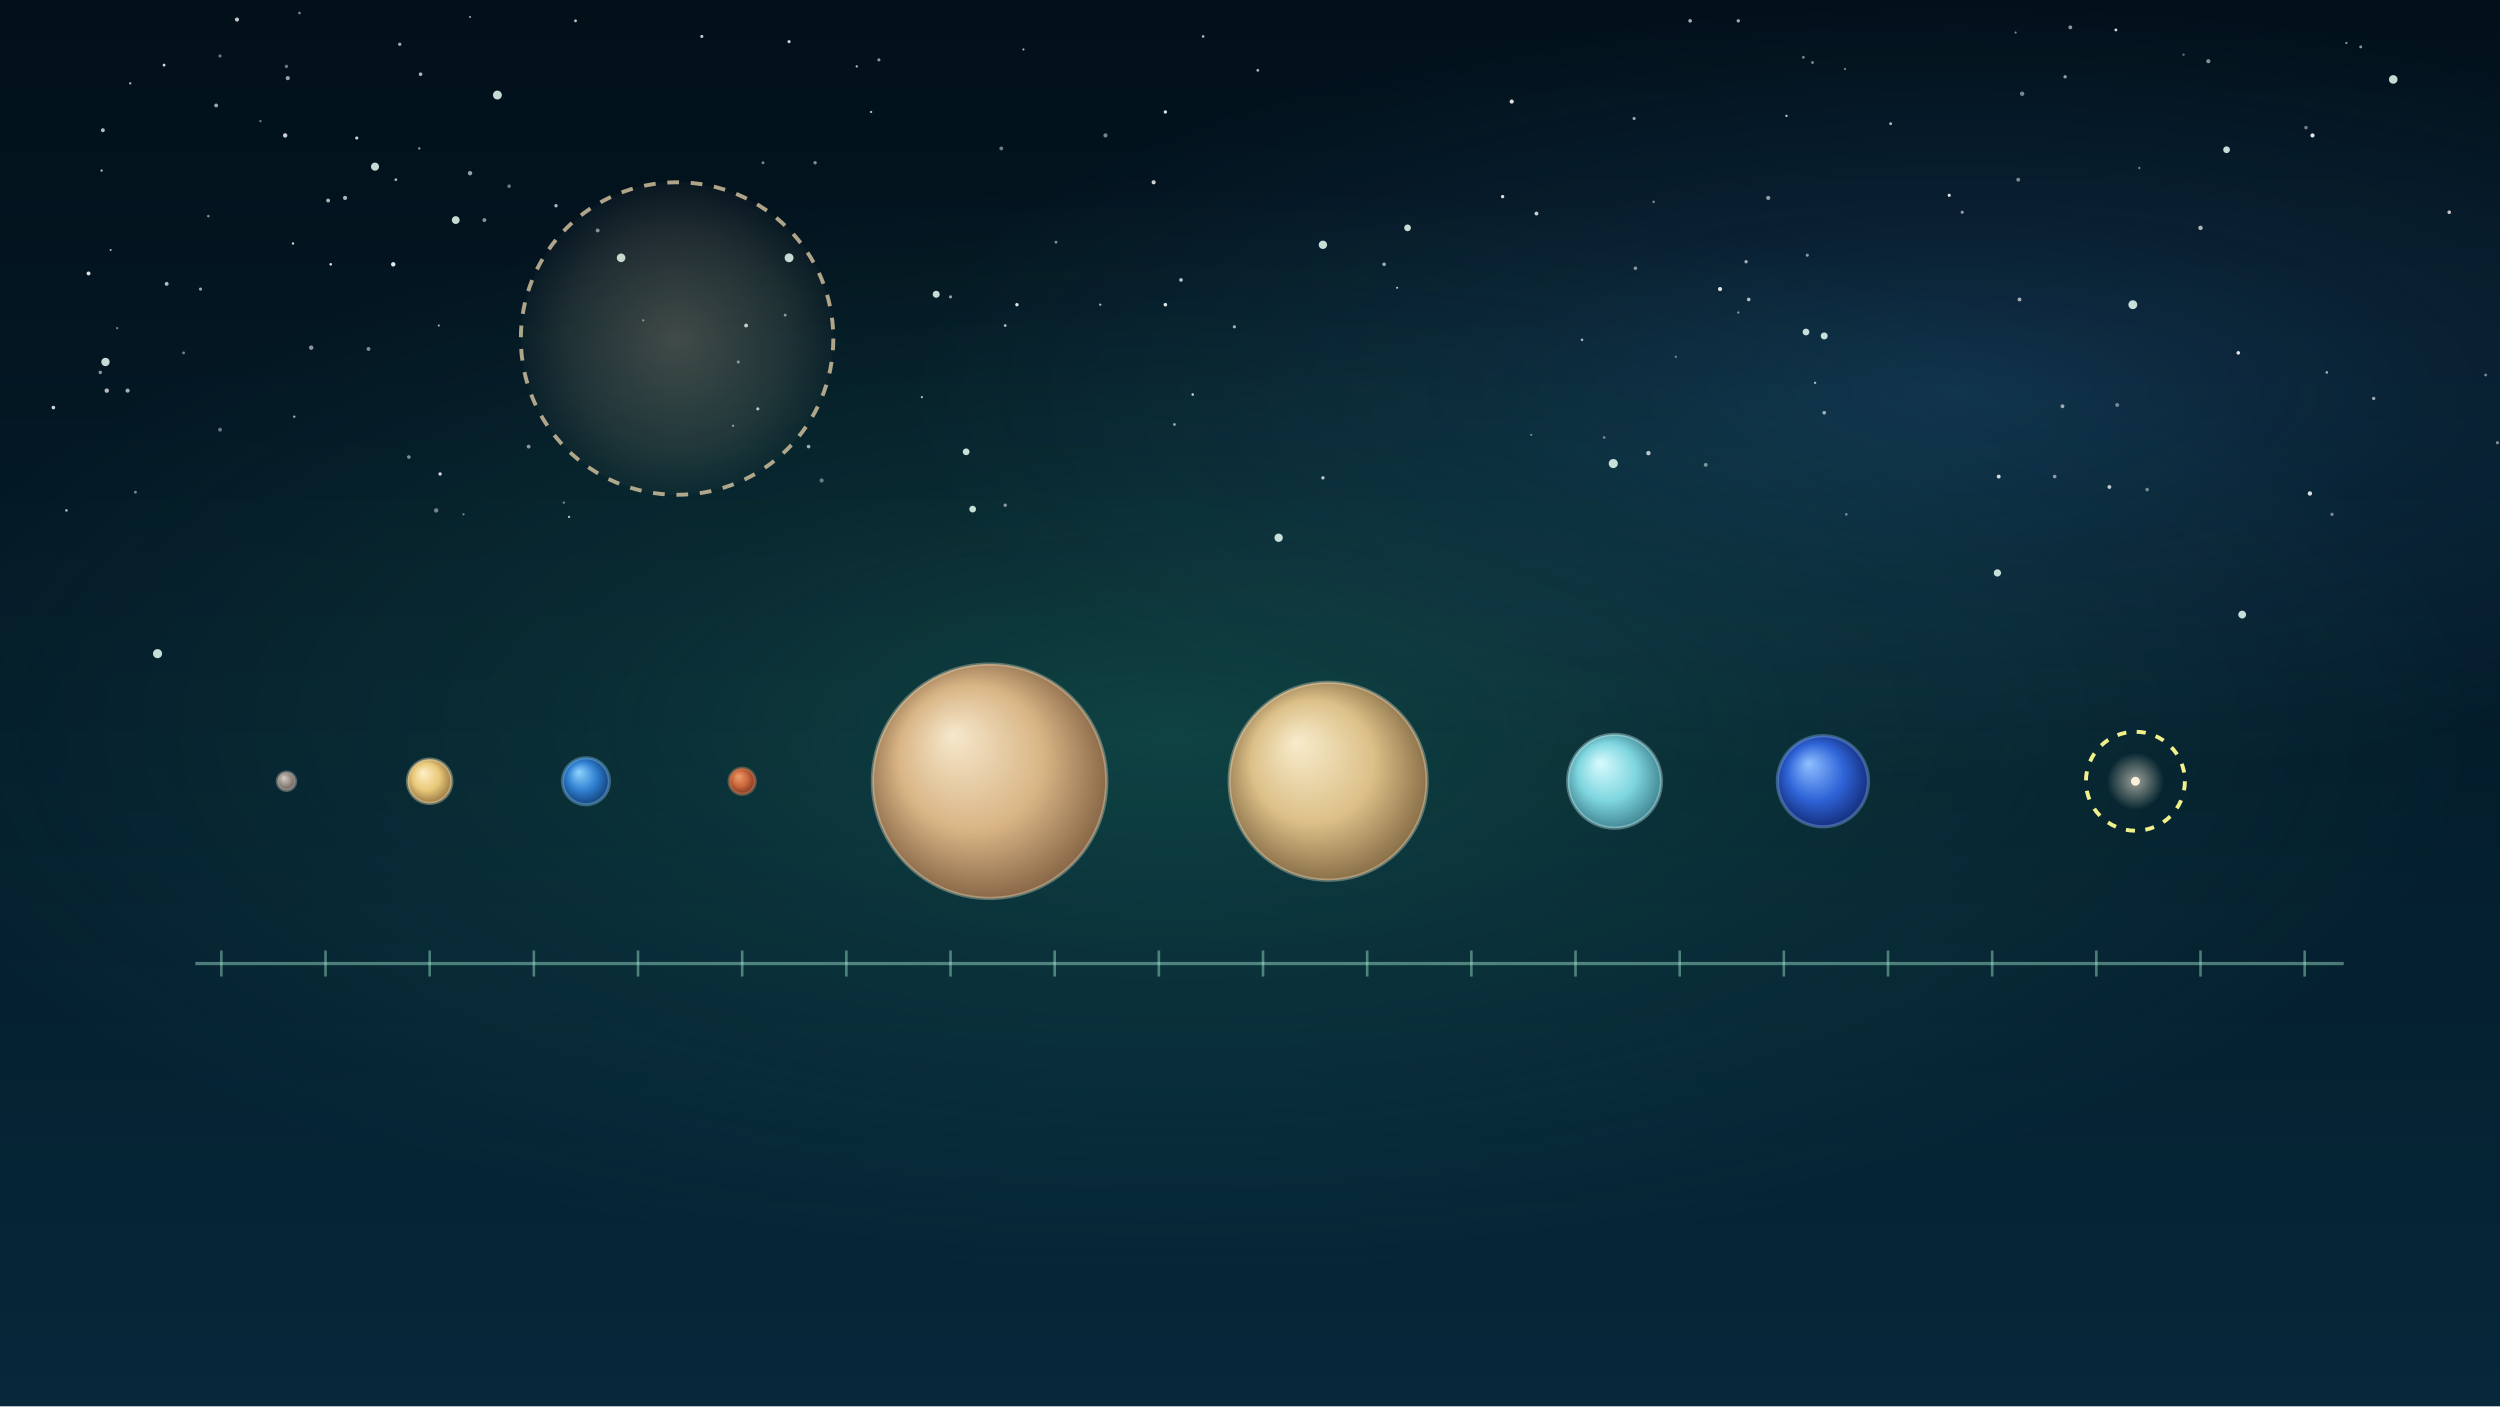
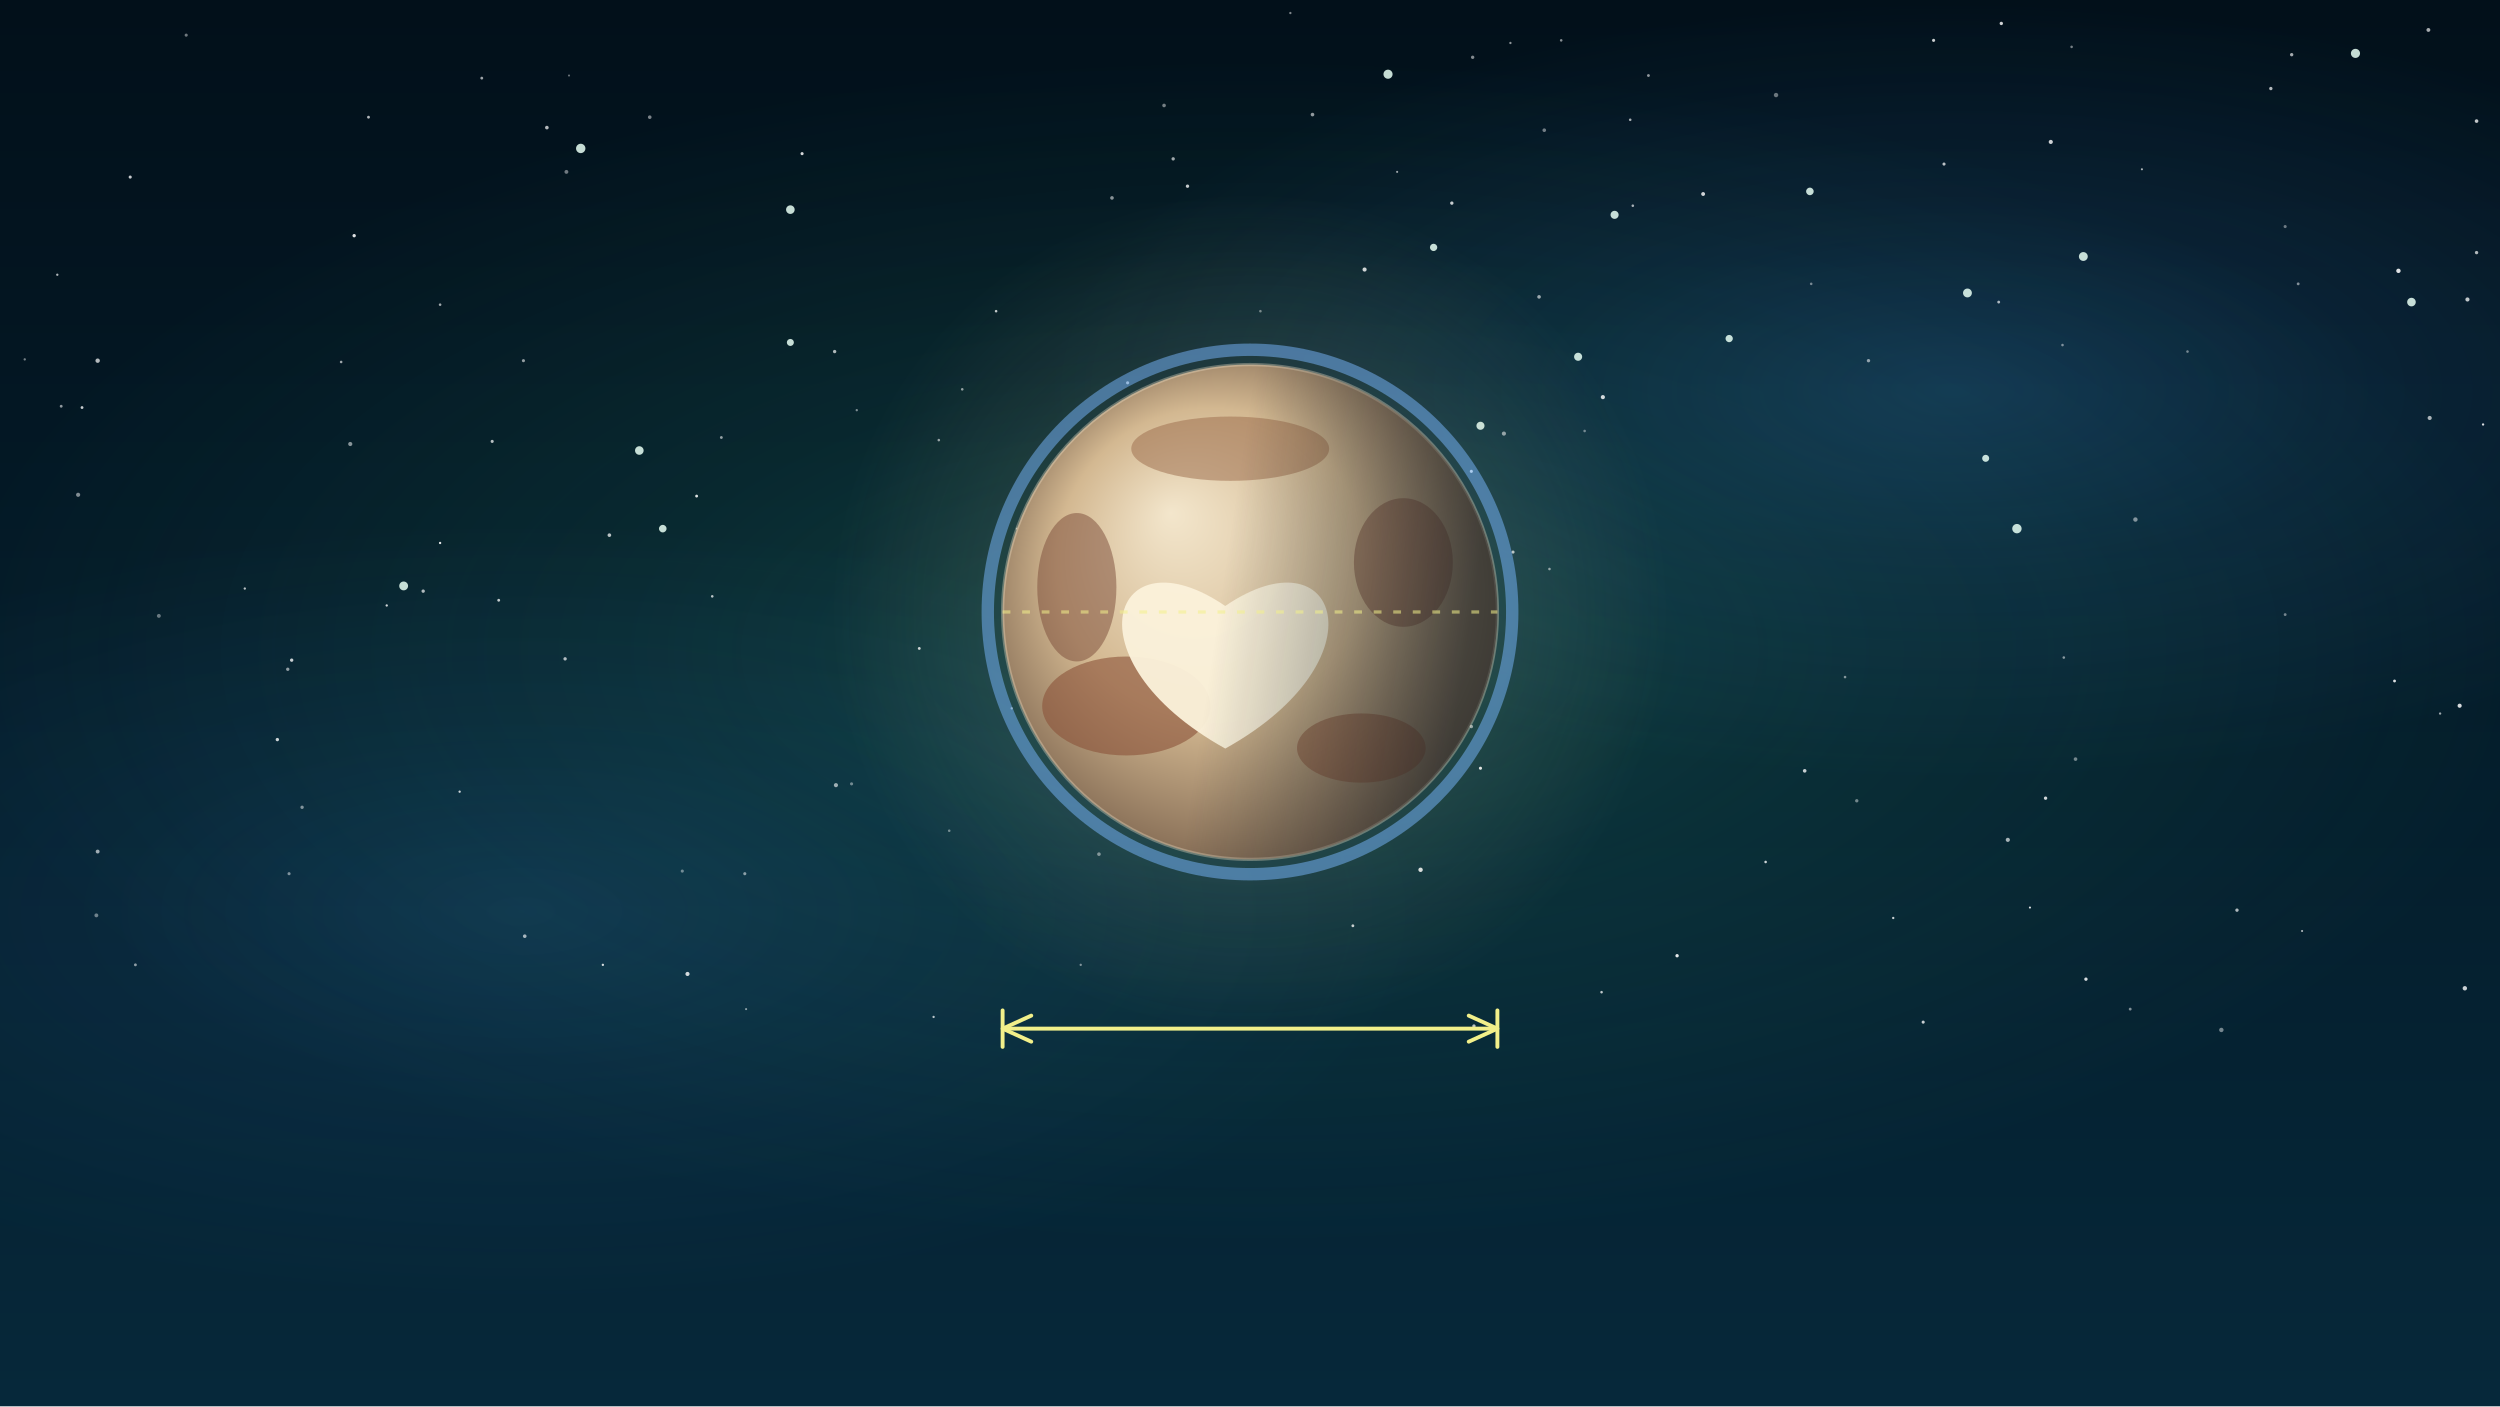
<svg xmlns="http://www.w3.org/2000/svg" viewBox="0 0 1920 1080" width="1920" height="1080">
  <defs>
-     <linearGradient id="U043l1" x1="0" y1="0" x2="0" y2="1">
+     <linearGradient id="U044l1" x1="0" y1="0" x2="0" y2="1">
      <stop offset="0" stop-color="#02101a" stop-opacity="1" />
      <stop offset="1" stop-color="#06283a" stop-opacity="1" />
    </linearGradient>
-     <radialGradient id="U043r2" cx="0.5" cy="0.5" r="0.5">
+     <radialGradient id="U044r2" cx="0.5" cy="0.5" r="0.5">
      <stop offset="0" stop-color="#46f0b0" stop-opacity="0.9" />
      <stop offset="0.45" stop-color="#46f0b0" stop-opacity="0.4" />
      <stop offset="1" stop-color="#46f0b0" stop-opacity="0" />
    </radialGradient>
-     <radialGradient id="U043r3" cx="0.5" cy="0.5" r="0.5">
+     <radialGradient id="U044r3" cx="0.5" cy="0.5" r="0.5">
      <stop offset="0" stop-color="#4aa8ff" stop-opacity="0.9" />
      <stop offset="0.45" stop-color="#4aa8ff" stop-opacity="0.4" />
      <stop offset="1" stop-color="#4aa8ff" stop-opacity="0" />
    </radialGradient>
-     <radialGradient id="U043r4" cx="0.5" cy="0.5" r="0.5">
-       <stop offset="0" stop-color="#d9c7a2" stop-opacity="0.55" />
-       <stop offset="0.7" stop-color="#d9c7a2" stop-opacity="0.25" />
-       <stop offset="1" stop-color="#d9c7a2" stop-opacity="0.05" />
-     </radialGradient>
-     <radialGradient id="U043s5" cx="0.5" cy="0.5" r="0.62" fx="0.34" fy="0.3">
-       <stop offset="0" stop-color="#d8d0c8" />
-       <stop offset="0.5" stop-color="#9a9088" />
-       <stop offset="1" stop-color="#4a4540" />
-     </radialGradient>
-     <radialGradient id="U043s6" cx="0.5" cy="0.5" r="0.62" fx="0.34" fy="0.3">
-       <stop offset="0" stop-color="#fff0c8" />
-       <stop offset="0.5" stop-color="#e8c878" />
-       <stop offset="1" stop-color="#7a5a30" />
-     </radialGradient>
-     <radialGradient id="U043s7" cx="0.5" cy="0.5" r="0.62" fx="0.34" fy="0.3">
-       <stop offset="0" stop-color="#8fd4ff" />
-       <stop offset="0.5" stop-color="#2f7fd0" />
-       <stop offset="1" stop-color="#0a2a5a" />
-     </radialGradient>
-     <radialGradient id="U043s8" cx="0.5" cy="0.5" r="0.62" fx="0.34" fy="0.3">
-       <stop offset="0" stop-color="#f0a070" />
-       <stop offset="0.5" stop-color="#c9663a" />
-       <stop offset="1" stop-color="#5a2414" />
-     </radialGradient>
-     <radialGradient id="U043s9" cx="0.5" cy="0.5" r="0.62" fx="0.34" fy="0.3">
-       <stop offset="0" stop-color="#f6e8cc" />
-       <stop offset="0.5" stop-color="#d9b585" />
-       <stop offset="1" stop-color="#6a4a30" />
-     </radialGradient>
-     <radialGradient id="U043s10" cx="0.5" cy="0.5" r="0.62" fx="0.34" fy="0.3">
-       <stop offset="0" stop-color="#f8eccc" />
-       <stop offset="0.5" stop-color="#dcc088" />
-       <stop offset="1" stop-color="#6a5030" />
-     </radialGradient>
-     <radialGradient id="U043s11" cx="0.5" cy="0.5" r="0.62" fx="0.34" fy="0.3">
-       <stop offset="0" stop-color="#d8fbff" />
-       <stop offset="0.5" stop-color="#7fd6df" />
-       <stop offset="1" stop-color="#2a6a78" />
-     </radialGradient>
-     <radialGradient id="U043s12" cx="0.5" cy="0.5" r="0.62" fx="0.34" fy="0.3">
-       <stop offset="0" stop-color="#8fc0ff" />
-       <stop offset="0.5" stop-color="#2f64d8" />
-       <stop offset="1" stop-color="#0a1a5a" />
-     </radialGradient>
-     <radialGradient id="U043r13" cx="0.5" cy="0.5" r="0.5">
-       <stop offset="0" stop-color="#fbf1da" stop-opacity="0.6" />
-       <stop offset="1" stop-color="#fbf1da" stop-opacity="0" />
-     </radialGradient>
+     <radialGradient id="U044r4" cx="0.5" cy="0.5" r="0.5">
+       <stop offset="0" stop-color="#4aa8ff" stop-opacity="0.9" />
+       <stop offset="0.45" stop-color="#4aa8ff" stop-opacity="0.4" />
+       <stop offset="1" stop-color="#4aa8ff" stop-opacity="0" />
+     </radialGradient>
+     <radialGradient id="U044r5" cx="0.5" cy="0.5" r="0.5">
+       <stop offset="0" stop-color="#f0d9b0" stop-opacity="0.22" />
+       <stop offset="1" stop-color="#f0d9b0" stop-opacity="0" />
+     </radialGradient>
+     <radialGradient id="U044s6" cx="0.5" cy="0.5" r="0.62" fx="0.34" fy="0.3">
+       <stop offset="0" stop-color="#f3e6cc" />
+       <stop offset="0.5" stop-color="#d3b891" />
+       <stop offset="1" stop-color="#6a5240" />
+     </radialGradient>
+     <linearGradient id="U044l7" x1="0" y1="0" x2="1" y2="0.15">
+       <stop offset="0" stop-color="#02101a" stop-opacity="0" />
+       <stop offset="0.5" stop-color="#02101a" stop-opacity="0" />
+       <stop offset="1" stop-color="#02101a" stop-opacity="0.55" />
+     </linearGradient>
+     <clipPath id="U044c8">
+       <circle cx="960" cy="470" r="190" />
+     </clipPath>
  </defs>
-   <rect width="1920" height="1080" fill="url(#U043l1)" />
-   <g id="mv-drift-nebula-u043">
-     <ellipse cx="900" cy="560" rx="1000" ry="420" fill="url(#U043r2)" opacity="0.2" />
-   </g>
-   <ellipse cx="1500" cy="300" rx="800" ry="300" fill="url(#U043r3)" opacity="0.2" />
+   <rect width="1920" height="1080" fill="url(#U044l1)" />
+   <g id="mv-drift-nebula-u044">
+     <ellipse cx="960" cy="500" rx="1000" ry="460" fill="url(#U044r2)" opacity="0.2" />
+   </g>
+   <ellipse cx="1500" cy="300" rx="700" ry="300" fill="url(#U044r3)" opacity="0.22" />
+   <ellipse cx="400" cy="700" rx="700" ry="300" fill="url(#U044r4)" opacity="0.15" />
  <g>
-     <circle cx="274" cy="106" r="1.2" fill="#fff" opacity="0.83" />
-     <circle cx="924" cy="28" r="1.0" fill="#fff" opacity="0.73" />
-     <circle cx="626" cy="125" r="1.3" fill="#fff" opacity="0.52" />
-     <circle cx="1548" cy="25" r="0.8" fill="#fff" opacity="0.53" />
-     <circle cx="1385" cy="44" r="1.1" fill="#fff" opacity="0.47" />
-     <circle cx="781" cy="234" r="1.3" fill="#fff" opacity="0.88" />
-     <circle cx="427" cy="158" r="1.3" fill="#fff" opacity="0.70" />
-     <circle cx="658" cy="51" r="0.9" fill="#fff" opacity="0.70" />
-     <circle cx="1063" cy="203" r="1.4" fill="#fff" opacity="0.62" />
-     <circle cx="1392" cy="48" r="1.1" fill="#fff" opacity="0.50" />
-     <circle cx="361" cy="133" r="1.7" fill="#fff" opacity="0.59" />
-     <circle cx="1649" cy="376" r="1.4" fill="#fff" opacity="0.44" />
-     <circle cx="1497" cy="150" r="1.2" fill="#fff" opacity="0.89" />
-     <circle cx="811" cy="186" r="1.1" fill="#fff" opacity="0.50" />
-     <circle cx="372" cy="169" r="1.5" fill="#fff" opacity="0.54" />
-     <circle cx="230" cy="10" r="1.0" fill="#fff" opacity="0.51" />
-     <circle cx="166" cy="81" r="1.5" fill="#fff" opacity="0.62" />
-     <circle cx="361" cy="13" r="0.8" fill="#fff" opacity="0.63" />
-     <circle cx="85" cy="192" r="0.8" fill="#fff" opacity="0.64" />
-     <circle cx="1154" cy="151" r="1.3" fill="#fff" opacity="0.86" />
-     <circle cx="90" cy="252" r="0.9" fill="#fff" opacity="0.45" />
-     <circle cx="1256" cy="206" r="1.4" fill="#fff" opacity="0.51" />
-     <circle cx="1176" cy="334" r="0.8" fill="#fff" opacity="0.46" />
-     <circle cx="563" cy="327" r="0.9" fill="#fff" opacity="0.53" />
-     <circle cx="606" cy="32" r="1.2" fill="#fff" opacity="0.83" />
-     <circle cx="1550" cy="138" r="1.5" fill="#fff" opacity="0.48" />
-     <circle cx="1625" cy="23" r="1.1" fill="#fff" opacity="0.85" />
-     <circle cx="1266" cy="348" r="1.7" fill="#fff" opacity="0.73" />
-     <circle cx="265" cy="152" r="1.6" fill="#fff" opacity="0.68" />
-     <circle cx="772" cy="388" r="1.3" fill="#fff" opacity="0.53" />
-     <circle cx="141" cy="271" r="1.1" fill="#fff" opacity="0.45" />
-     <circle cx="772" cy="250" r="1.1" fill="#fff" opacity="0.67" />
-     <circle cx="1341" cy="201" r="1.3" fill="#fff" opacity="0.64" />
-     <circle cx="621" cy="343" r="1.4" fill="#fff" opacity="0.63" />
-     <circle cx="1232" cy="336" r="1.0" fill="#fff" opacity="0.47" />
-     <circle cx="1507" cy="163" r="1.2" fill="#fff" opacity="0.58" />
-     <circle cx="1578" cy="366" r="1.4" fill="#fff" opacity="0.53" />
-     <circle cx="1215" cy="261" r="1.0" fill="#fff" opacity="0.67" />
-     <circle cx="68" cy="210" r="1.5" fill="#fff" opacity="0.88" />
-     <circle cx="391" cy="143" r="1.4" fill="#fff" opacity="0.43" />
-     <circle cx="220" cy="51" r="1.3" fill="#fff" opacity="0.43" />
-     <circle cx="845" cy="234" r="0.9" fill="#fff" opacity="0.66" />
-     <circle cx="1335" cy="240" r="0.9" fill="#fff" opacity="0.51" />
-     <circle cx="1161" cy="78" r="1.6" fill="#fff" opacity="0.87" />
-     <circle cx="1881" cy="163" r="1.4" fill="#fff" opacity="0.75" />
-     <circle cx="966" cy="54" r="1.1" fill="#fff" opacity="0.67" />
-     <circle cx="1255" cy="91" r="1.2" fill="#fff" opacity="0.63" />
-     <circle cx="459" cy="177" r="1.5" fill="#fff" opacity="0.51" />
-     <circle cx="1401" cy="317" r="1.4" fill="#fff" opacity="0.62" />
-     <circle cx="437" cy="397" r="0.9" fill="#fff" opacity="0.71" />
-     <circle cx="304" cy="138" r="1.1" fill="#fff" opacity="0.65" />
-     <circle cx="307" cy="34" r="1.3" fill="#fff" opacity="0.64" />
-     <circle cx="1553" cy="72" r="1.7" fill="#fff" opacity="0.47" />
-     <circle cx="1787" cy="286" r="1.0" fill="#fff" opacity="0.65" />
-     <circle cx="1813" cy="36" r="1.1" fill="#fff" opacity="0.57" />
-     <circle cx="902" cy="326" r="1.1" fill="#fff" opacity="0.58" />
-     <circle cx="916" cy="303" r="1.0" fill="#fff" opacity="0.79" />
-     <circle cx="895" cy="86" r="1.3" fill="#fff" opacity="0.86" />
-     <circle cx="128" cy="218" r="1.5" fill="#fff" opacity="0.71" />
-     <circle cx="1358" cy="152" r="1.6" fill="#fff" opacity="0.57" />
-     <circle cx="769" cy="114" r="1.5" fill="#fff" opacity="0.44" />
-     <circle cx="1909" cy="288" r="1.1" fill="#fff" opacity="0.47" />
-     <circle cx="226" cy="320" r="0.9" fill="#fff" opacity="0.67" />
-     <circle cx="79" cy="100" r="1.5" fill="#fff" opacity="0.72" />
-     <circle cx="254" cy="203" r="1.0" fill="#fff" opacity="0.88" />
-     <circle cx="126" cy="50" r="1.1" fill="#fff" opacity="0.84" />
-     <circle cx="948" cy="251" r="1.2" fill="#fff" opacity="0.67" />
-     <circle cx="1643" cy="129" r="0.9" fill="#fff" opacity="0.45" />
-     <circle cx="1321" cy="222" r="1.6" fill="#fff" opacity="0.86" />
-     <circle cx="1394" cy="294" r="0.9" fill="#fff" opacity="0.67" />
-     <circle cx="337" cy="250" r="0.8" fill="#fff" opacity="0.68" />
-     <circle cx="586" cy="125" r="1.1" fill="#fff" opacity="0.49" />
-     <circle cx="1270" cy="155" r="1.0" fill="#fff" opacity="0.44" />
-     <circle cx="1452" cy="95" r="1.1" fill="#fff" opacity="0.71" />
-     <circle cx="1771" cy="98" r="1.4" fill="#fff" opacity="0.43" />
-     <circle cx="1620" cy="374" r="1.5" fill="#fff" opacity="0.75" />
-     <circle cx="1791" cy="395" r="1.3" fill="#fff" opacity="0.46" />
-     <circle cx="1802" cy="33" r="0.9" fill="#fff" opacity="0.52" />
-     <circle cx="252" cy="154" r="1.5" fill="#fff" opacity="0.68" />
-     <circle cx="1776" cy="104" r="1.6" fill="#fff" opacity="0.89" />
-     <circle cx="104" cy="378" r="1.1" fill="#fff" opacity="0.48" />
-     <circle cx="82" cy="300" r="1.7" fill="#fff" opacity="0.70" />
-     <circle cx="1298" cy="16" r="1.4" fill="#fff" opacity="0.66" />
-     <circle cx="1918" cy="340" r="1.2" fill="#fff" opacity="0.50" />
-     <circle cx="1388" cy="196" r="1.2" fill="#fff" opacity="0.53" />
-     <circle cx="1343" cy="230" r="1.4" fill="#fff" opacity="0.71" />
-     <circle cx="1535" cy="366" r="1.5" fill="#fff" opacity="0.83" />
-     <circle cx="1677" cy="42" r="0.9" fill="#fff" opacity="0.41" />
-     <circle cx="567" cy="278" r="1.2" fill="#fff" opacity="0.48" />
-     <circle cx="322" cy="114" r="0.9" fill="#fff" opacity="0.59" />
-     <circle cx="1719" cy="271" r="1.4" fill="#fff" opacity="0.87" />
-     <circle cx="669" cy="86" r="0.9" fill="#fff" opacity="0.68" />
-     <circle cx="283" cy="268" r="1.5" fill="#fff" opacity="0.50" />
-     <circle cx="51" cy="392" r="1.0" fill="#fff" opacity="0.71" />
-     <circle cx="338" cy="364" r="1.3" fill="#fff" opacity="0.83" />
-     <circle cx="41" cy="313" r="1.4" fill="#fff" opacity="0.82" />
-     <circle cx="1335" cy="16" r="1.3" fill="#fff" opacity="0.64" />
-     <circle cx="603" cy="242" r="1.1" fill="#fff" opacity="0.54" />
-     <circle cx="100" cy="64" r="0.9" fill="#fff" opacity="0.69" />
-     <circle cx="494" cy="246" r="0.9" fill="#fff" opacity="0.43" />
-     <circle cx="98" cy="300" r="1.6" fill="#fff" opacity="0.65" />
-     <circle cx="573" cy="250" r="1.5" fill="#fff" opacity="0.78" />
-     <circle cx="1551" cy="230" r="1.5" fill="#fff" opacity="0.63" />
-     <circle cx="786" cy="38" r="0.8" fill="#fff" opacity="0.71" />
-     <circle cx="708" cy="305" r="0.8" fill="#fff" opacity="0.79" />
-     <circle cx="582" cy="314" r="1.2" fill="#fff" opacity="0.74" />
-     <circle cx="1823" cy="306" r="1.3" fill="#fff" opacity="0.61" />
-     <circle cx="895" cy="234" r="1.4" fill="#fff" opacity="0.87" />
-     <circle cx="182" cy="15" r="1.6" fill="#fff" opacity="0.76" />
-     <circle cx="1584" cy="312" r="1.5" fill="#fff" opacity="0.59" />
-     <circle cx="302" cy="203" r="1.7" fill="#fff" opacity="0.90" />
-     <circle cx="631" cy="369" r="1.6" fill="#fff" opacity="0.40" />
-     <circle cx="1696" cy="47" r="1.6" fill="#fff" opacity="0.53" />
-     <circle cx="77" cy="286" r="1.3" fill="#fff" opacity="0.57" />
-     <circle cx="1372" cy="89" r="0.9" fill="#fff" opacity="0.76" />
-     <circle cx="886" cy="140" r="1.6" fill="#fff" opacity="0.80" />
-     <circle cx="225" cy="187" r="0.9" fill="#fff" opacity="0.87" />
-     <circle cx="1073" cy="221" r="0.8" fill="#fff" opacity="0.72" />
-     <circle cx="1310" cy="357" r="1.5" fill="#fff" opacity="0.47" />
-     <circle cx="219" cy="104" r="1.7" fill="#fff" opacity="0.79" />
-     <circle cx="200" cy="93" r="0.9" fill="#fff" opacity="0.44" />
-     <circle cx="730" cy="228" r="1.2" fill="#fff" opacity="0.58" />
-     <circle cx="1417" cy="53" r="0.9" fill="#fff" opacity="0.44" />
-     <circle cx="221" cy="60" r="1.6" fill="#fff" opacity="0.61" />
-     <circle cx="1626" cy="311" r="1.5" fill="#fff" opacity="0.45" />
-     <circle cx="1586" cy="59" r="1.3" fill="#fff" opacity="0.58" />
-     <circle cx="1774" cy="379" r="1.7" fill="#fff" opacity="0.84" />
-     <circle cx="849" cy="104" r="1.6" fill="#fff" opacity="0.47" />
-     <circle cx="433" cy="386" r="0.9" fill="#fff" opacity="0.47" />
-     <circle cx="1690" cy="175" r="1.7" fill="#fff" opacity="0.68" />
-     <circle cx="335" cy="392" r="1.7" fill="#fff" opacity="0.44" />
-     <circle cx="1016" cy="367" r="1.3" fill="#fff" opacity="0.73" />
-     <circle cx="239" cy="267" r="1.7" fill="#fff" opacity="0.55" />
-     <circle cx="539" cy="28" r="1.2" fill="#fff" opacity="0.77" />
-     <circle cx="1590" cy="21" r="1.5" fill="#fff" opacity="0.56" />
-     <circle cx="1180" cy="164" r="1.5" fill="#fff" opacity="0.79" />
-     <circle cx="1287" cy="274" r="0.9" fill="#fff" opacity="0.41" />
-     <circle cx="314" cy="351" r="1.4" fill="#fff" opacity="0.49" />
-     <circle cx="78" cy="131" r="0.9" fill="#fff" opacity="0.70" />
-     <circle cx="169" cy="330" r="1.5" fill="#fff" opacity="0.41" />
-     <circle cx="169" cy="43" r="1.2" fill="#fff" opacity="0.45" />
-     <circle cx="160" cy="166" r="1.0" fill="#fff" opacity="0.51" />
-     <circle cx="154" cy="222" r="1.2" fill="#fff" opacity="0.62" />
-     <circle cx="406" cy="343" r="1.5" fill="#fff" opacity="0.53" />
-     <circle cx="323" cy="57" r="1.4" fill="#fff" opacity="0.69" />
-     <circle cx="442" cy="16" r="1.1" fill="#fff" opacity="0.75" />
-     <circle cx="675" cy="46" r="1.2" fill="#fff" opacity="0.57" />
-     <circle cx="1418" cy="395" r="1.0" fill="#fff" opacity="0.46" />
-     <circle cx="907" cy="215" r="1.4" fill="#fff" opacity="0.74" />
-     <circle cx="356" cy="395" r="0.8" fill="#fff" opacity="0.51" />
+     <circle cx="1680" cy="270" r="1.0" fill="#fff" opacity="0.44" />
+     <circle cx="892" cy="485" r="1.7" fill="#fff" opacity="0.48" />
+     <circle cx="1131" cy="44" r="1.3" fill="#fff" opacity="0.51" />
+     <circle cx="658" cy="315" r="0.9" fill="#fff" opacity="0.48" />
+     <circle cx="528" cy="748" r="1.6" fill="#fff" opacity="0.82" />
+     <circle cx="1744" cy="68" r="1.3" fill="#fff" opacity="0.70" />
+     <circle cx="535" cy="381" r="1.1" fill="#fff" opacity="0.86" />
+     <circle cx="1591" cy="36" r="1.0" fill="#fff" opacity="0.46" />
+     <circle cx="1893" cy="759" r="1.7" fill="#fff" opacity="0.79" />
+     <circle cx="1088" cy="585" r="1.3" fill="#fff" opacity="0.45" />
+     <circle cx="435" cy="132" r="1.5" fill="#fff" opacity="0.43" />
+     <circle cx="897" cy="304" r="1.5" fill="#fff" opacity="0.70" />
+     <circle cx="44" cy="211" r="0.9" fill="#fff" opacity="0.69" />
+     <circle cx="403" cy="719" r="1.4" fill="#fff" opacity="0.64" />
+     <circle cx="1266" cy="58" r="1.1" fill="#fff" opacity="0.56" />
+     <circle cx="1889" cy="542" r="1.6" fill="#fff" opacity="0.84" />
+     <circle cx="706" cy="498" r="1.1" fill="#fff" opacity="0.80" />
+     <circle cx="1602" cy="752" r="1.3" fill="#fff" opacity="0.84" />
+     <circle cx="232" cy="620" r="1.3" fill="#fff" opacity="0.49" />
+     <circle cx="1160" cy="33" r="0.9" fill="#fff" opacity="0.55" />
+     <circle cx="1288" cy="734" r="1.3" fill="#fff" opacity="0.90" />
+     <circle cx="1386" cy="592" r="1.4" fill="#fff" opacity="0.77" />
+     <circle cx="1895" cy="230" r="1.6" fill="#fff" opacity="0.75" />
+     <circle cx="641" cy="270" r="1.3" fill="#fff" opacity="0.68" />
+     <circle cx="1765" cy="218" r="1.1" fill="#fff" opacity="0.50" />
+     <circle cx="881" cy="553" r="1.3" fill="#fff" opacity="0.59" />
+     <circle cx="572" cy="671" r="1.2" fill="#fff" opacity="0.52" />
+     <circle cx="1217" cy="331" r="1.0" fill="#fff" opacity="0.42" />
+     <circle cx="104" cy="741" r="1.1" fill="#fff" opacity="0.55" />
+     <circle cx="75" cy="654" r="1.5" fill="#fff" opacity="0.62" />
+     <circle cx="122" cy="473" r="1.5" fill="#fff" opacity="0.40" />
+     <circle cx="1640" cy="399" r="1.7" fill="#fff" opacity="0.49" />
+     <circle cx="524" cy="669" r="1.2" fill="#fff" opacity="0.42" />
+     <circle cx="1575" cy="109" r="1.6" fill="#fff" opacity="0.80" />
+     <circle cx="1008" cy="88" r="1.4" fill="#fff" opacity="0.57" />
+     <circle cx="60" cy="380" r="1.6" fill="#fff" opacity="0.50" />
+     <circle cx="1907" cy="326" r="0.9" fill="#fff" opacity="0.84" />
+     <circle cx="1535" cy="232" r="1.1" fill="#fff" opacity="0.67" />
+     <circle cx="1252" cy="92" r="1.0" fill="#fff" opacity="0.65" />
+     <circle cx="468" cy="411" r="1.4" fill="#fff" opacity="0.72" />
+     <circle cx="616" cy="118" r="1.2" fill="#fff" opacity="0.83" />
+     <circle cx="1048" cy="334" r="1.4" fill="#fff" opacity="0.41" />
+     <circle cx="866" cy="294" r="1.2" fill="#fff" opacity="0.69" />
+     <circle cx="1426" cy="615" r="1.3" fill="#fff" opacity="0.43" />
+     <circle cx="1454" cy="705" r="0.9" fill="#fff" opacity="0.79" />
+     <circle cx="1584" cy="265" r="1.0" fill="#fff" opacity="0.47" />
+     <circle cx="991" cy="10" r="0.9" fill="#fff" opacity="0.49" />
+     <circle cx="1493" cy="126" r="1.2" fill="#fff" opacity="0.73" />
+     <circle cx="188" cy="452" r="0.9" fill="#fff" opacity="0.73" />
+     <circle cx="1364" cy="73" r="1.7" fill="#fff" opacity="0.41" />
+     <circle cx="1485" cy="31" r="1.2" fill="#fff" opacity="0.79" />
+     <circle cx="100" cy="136" r="1.2" fill="#fff" opacity="0.78" />
+     <circle cx="262" cy="278" r="1.0" fill="#fff" opacity="0.62" />
+     <circle cx="1048" cy="207" r="1.6" fill="#fff" opacity="0.81" />
+     <circle cx="1417" cy="520" r="1.0" fill="#fff" opacity="0.50" />
+     <circle cx="1039" cy="531" r="1.5" fill="#fff" opacity="0.51" />
+     <circle cx="1162" cy="424" r="1.2" fill="#fff" opacity="0.71" />
+     <circle cx="851" cy="400" r="1.4" fill="#fff" opacity="0.67" />
+     <circle cx="420" cy="98" r="1.4" fill="#fff" opacity="0.70" />
+     <circle cx="222" cy="671" r="1.2" fill="#fff" opacity="0.48" />
+     <circle cx="1091" cy="668" r="1.7" fill="#fff" opacity="0.84" />
+     <circle cx="1537" cy="18" r="1.3" fill="#fff" opacity="0.81" />
+     <circle cx="437" cy="58" r="0.8" fill="#fff" opacity="0.41" />
+     <circle cx="912" cy="143" r="1.3" fill="#fff" opacity="0.77" />
+     <circle cx="919" cy="322" r="1.5" fill="#fff" opacity="0.78" />
+     <circle cx="1039" cy="711" r="1.1" fill="#fff" opacity="0.77" />
+     <circle cx="1356" cy="662" r="1.0" fill="#fff" opacity="0.80" />
+     <circle cx="224" cy="507" r="1.3" fill="#fff" opacity="0.78" />
+     <circle cx="1199" cy="31" r="1.0" fill="#fff" opacity="0.53" />
+     <circle cx="1391" cy="218" r="1.0" fill="#fff" opacity="0.44" />
+     <circle cx="75" cy="277" r="1.7" fill="#fff" opacity="0.70" />
+     <circle cx="938" cy="459" r="1.2" fill="#fff" opacity="0.75" />
+     <circle cx="642" cy="603" r="1.6" fill="#fff" opacity="0.60" />
+     <circle cx="1025" cy="520" r="1.6" fill="#fff" opacity="0.41" />
+     <circle cx="1231" cy="305" r="1.6" fill="#fff" opacity="0.82" />
+     <circle cx="283" cy="90" r="1.1" fill="#fff" opacity="0.70" />
+     <circle cx="143" cy="27" r="1.2" fill="#fff" opacity="0.43" />
+     <circle cx="1865" cy="23" r="1.5" fill="#fff" opacity="0.65" />
+     <circle cx="1559" cy="697" r="0.8" fill="#fff" opacity="0.87" />
+     <circle cx="221" cy="514" r="1.3" fill="#fff" opacity="0.55" />
+     <circle cx="1839" cy="523" r="1.1" fill="#fff" opacity="0.87" />
+     <circle cx="895" cy="589" r="1.6" fill="#fff" opacity="0.63" />
+     <circle cx="901" cy="122" r="1.3" fill="#fff" opacity="0.62" />
+     <circle cx="402" cy="277" r="1.2" fill="#fff" opacity="0.57" />
+     <circle cx="1230" cy="762" r="1.0" fill="#fff" opacity="0.74" />
+     <circle cx="878" cy="604" r="1.3" fill="#fff" opacity="0.90" />
+     <circle cx="1755" cy="174" r="1.2" fill="#fff" opacity="0.41" />
+     <circle cx="1130" cy="558" r="1.3" fill="#fff" opacity="0.55" />
+     <circle cx="1102" cy="453" r="1.3" fill="#fff" opacity="0.67" />
+     <circle cx="1073" cy="132" r="0.8" fill="#fff" opacity="0.63" />
+     <circle cx="1190" cy="437" r="1.0" fill="#fff" opacity="0.54" />
+     <circle cx="554" cy="336" r="1.1" fill="#fff" opacity="0.57" />
+     <circle cx="1571" cy="613" r="1.3" fill="#fff" opacity="0.81" />
+     <circle cx="654" cy="602" r="1.2" fill="#fff" opacity="0.42" />
+     <circle cx="729" cy="638" r="1.0" fill="#fff" opacity="0.42" />
+     <circle cx="547" cy="458" r="1.0" fill="#fff" opacity="0.72" />
+     <circle cx="1075" cy="375" r="1.0" fill="#fff" opacity="0.55" />
+     <circle cx="967" cy="463" r="1.5" fill="#fff" opacity="0.80" />
+     <circle cx="854" cy="152" r="1.4" fill="#fff" opacity="0.53" />
+     <circle cx="1874" cy="548" r="0.9" fill="#fff" opacity="0.61" />
+     <circle cx="1902" cy="93" r="1.4" fill="#fff" opacity="0.76" />
+     <circle cx="1155" cy="333" r="1.6" fill="#fff" opacity="0.54" />
+     <circle cx="1186" cy="100" r="1.4" fill="#fff" opacity="0.44" />
+     <circle cx="739" cy="299" r="1.0" fill="#fff" opacity="0.56" />
+     <circle cx="1001" cy="315" r="1.0" fill="#fff" opacity="0.62" />
+     <circle cx="1542" cy="645" r="1.6" fill="#fff" opacity="0.65" />
+     <circle cx="1137" cy="590" r="1.2" fill="#fff" opacity="0.88" />
+     <circle cx="353" cy="608" r="0.9" fill="#fff" opacity="0.80" />
+     <circle cx="830" cy="741" r="0.9" fill="#fff" opacity="0.47" />
+     <circle cx="1111" cy="533" r="0.8" fill="#fff" opacity="0.71" />
+     <circle cx="1182" cy="228" r="1.4" fill="#fff" opacity="0.59" />
+     <circle cx="1902" cy="194" r="1.3" fill="#fff" opacity="0.69" />
+     <circle cx="844" cy="656" r="1.4" fill="#fff" opacity="0.46" />
+     <circle cx="968" cy="239" r="1.0" fill="#fff" opacity="0.43" />
+     <circle cx="1636" cy="775" r="1.1" fill="#fff" opacity="0.49" />
+     <circle cx="869" cy="575" r="1.0" fill="#fff" opacity="0.66" />
+     <circle cx="297" cy="465" r="0.9" fill="#fff" opacity="0.82" />
+     <circle cx="721" cy="338" r="1.0" fill="#fff" opacity="0.58" />
+     <circle cx="1074" cy="592" r="1.5" fill="#fff" opacity="0.67" />
+     <circle cx="338" cy="234" r="1.0" fill="#fff" opacity="0.62" />
+     <circle cx="434" cy="506" r="1.3" fill="#fff" opacity="0.69" />
+     <circle cx="1718" cy="699" r="1.3" fill="#fff" opacity="0.68" />
+     <circle cx="765" cy="239" r="1.0" fill="#fff" opacity="0.76" />
+     <circle cx="1115" cy="156" r="1.3" fill="#fff" opacity="0.77" />
+     <circle cx="781" cy="406" r="0.8" fill="#fff" opacity="0.61" />
+     <circle cx="499" cy="90" r="1.4" fill="#fff" opacity="0.48" />
+     <circle cx="370" cy="60" r="1.1" fill="#fff" opacity="0.62" />
+     <circle cx="1308" cy="149" r="1.5" fill="#fff" opacity="0.81" />
+     <circle cx="213" cy="568" r="1.3" fill="#fff" opacity="0.80" />
+     <circle cx="1706" cy="791" r="1.7" fill="#fff" opacity="0.45" />
+     <circle cx="74" cy="703" r="1.5" fill="#fff" opacity="0.42" />
+     <circle cx="1768" cy="715" r="0.8" fill="#fff" opacity="0.68" />
+     <circle cx="1645" cy="130" r="0.8" fill="#fff" opacity="0.68" />
+     <circle cx="1866" cy="321" r="1.6" fill="#fff" opacity="0.66" />
+     <circle cx="63" cy="313" r="1.1" fill="#fff" opacity="0.78" />
+     <circle cx="1760" cy="42" r="1.3" fill="#fff" opacity="0.64" />
+     <circle cx="1585" cy="505" r="1.0" fill="#fff" opacity="0.52" />
+     <circle cx="272" cy="181" r="1.3" fill="#fff" opacity="0.87" />
+     <circle cx="378" cy="339" r="1.2" fill="#fff" opacity="0.71" />
+     <circle cx="865" cy="480" r="1.4" fill="#fff" opacity="0.43" />
+     <circle cx="573" cy="775" r="0.8" fill="#fff" opacity="0.56" />
+     <circle cx="325" cy="454" r="1.3" fill="#fff" opacity="0.68" />
+     <circle cx="1254" cy="158" r="1.0" fill="#fff" opacity="0.65" />
+     <circle cx="338" cy="417" r="0.9" fill="#fff" opacity="0.90" />
+     <circle cx="463" cy="741" r="0.9" fill="#fff" opacity="0.83" />
+     <circle cx="383" cy="461" r="1.1" fill="#fff" opacity="0.76" />
+     <circle cx="777" cy="544" r="0.9" fill="#fff" opacity="0.57" />
+     <circle cx="1130" cy="362" r="1.2" fill="#fff" opacity="0.84" />
+     <circle cx="717" cy="781" r="0.9" fill="#fff" opacity="0.72" />
+     <circle cx="1594" cy="583" r="1.4" fill="#fff" opacity="0.44" />
+     <circle cx="269" cy="341" r="1.6" fill="#fff" opacity="0.52" />
+     <circle cx="1435" cy="277" r="1.3" fill="#fff" opacity="0.55" />
+     <circle cx="1755" cy="472" r="1.1" fill="#fff" opacity="0.44" />
+     <circle cx="893" cy="307" r="0.8" fill="#fff" opacity="0.45" />
+     <circle cx="19" cy="276" r="0.9" fill="#fff" opacity="0.46" />
+     <circle cx="1842" cy="208" r="1.7" fill="#fff" opacity="0.87" />
+     <circle cx="1477" cy="785" r="1.2" fill="#fff" opacity="0.78" />
+     <circle cx="47" cy="312" r="1.1" fill="#fff" opacity="0.56" />
+     <circle cx="894" cy="81" r="1.4" fill="#fff" opacity="0.45" />
+     <circle cx="1132" cy="788" r="1.3" fill="#fff" opacity="0.72" />
  </g>
  <g id="mv-glint-s1">
-     <circle cx="81" cy="278" r="3.2" fill="#e8fff4" opacity=".85" />
-     <circle cx="1638" cy="234" r="3.4" fill="#e8fff4" opacity=".85" />
-     <circle cx="606" cy="198" r="3.4" fill="#e8fff4" opacity=".85" />
-     <circle cx="742" cy="347" r="2.6" fill="#e8fff4" opacity=".85" />
-     <circle cx="747" cy="391" r="2.6" fill="#e8fff4" opacity=".85" />
-     <circle cx="1722" cy="472" r="3.0" fill="#e8fff4" opacity=".85" />
-     <circle cx="1016" cy="188" r="3.2" fill="#e8fff4" opacity=".85" />
+     <circle cx="491" cy="346" r="3.3" fill="#e8fff4" opacity=".85" />
+     <circle cx="509" cy="406" r="2.9" fill="#e8fff4" opacity=".85" />
+     <circle cx="1549" cy="406" r="3.6" fill="#e8fff4" opacity=".85" />
+     <circle cx="1212" cy="274" r="3.1" fill="#e8fff4" opacity=".85" />
+     <circle cx="1328" cy="260" r="2.8" fill="#e8fff4" opacity=".85" />
+     <circle cx="1511" cy="225" r="3.4" fill="#e8fff4" opacity=".85" />
+     <circle cx="961" cy="304" r="3.6" fill="#e8fff4" opacity=".85" />
  </g>
  <g id="mv-glint-s2">
-     <circle cx="1081" cy="175" r="2.6" fill="#e8fff4" opacity=".85" />
-     <circle cx="1401" cy="258" r="2.7" fill="#e8fff4" opacity=".85" />
-     <circle cx="1838" cy="61" r="3.3" fill="#e8fff4" opacity=".85" />
-     <circle cx="288" cy="128" r="3.1" fill="#e8fff4" opacity=".85" />
-     <circle cx="1534" cy="440" r="2.8" fill="#e8fff4" opacity=".85" />
-     <circle cx="1239" cy="356" r="3.5" fill="#e8fff4" opacity=".85" />
-     <circle cx="1710" cy="115" r="2.6" fill="#e8fff4" opacity=".85" />
+     <circle cx="1809" cy="41" r="3.5" fill="#e8fff4" opacity=".85" />
+     <circle cx="1137" cy="327" r="3.1" fill="#e8fff4" opacity=".85" />
+     <circle cx="1390" cy="147" r="2.9" fill="#e8fff4" opacity=".85" />
+     <circle cx="1600" cy="197" r="3.4" fill="#e8fff4" opacity=".85" />
+     <circle cx="1240" cy="165" r="3.1" fill="#e8fff4" opacity=".85" />
+     <circle cx="1852" cy="232" r="3.3" fill="#e8fff4" opacity=".85" />
+     <circle cx="446" cy="114" r="3.6" fill="#e8fff4" opacity=".85" />
  </g>
  <g id="mv-glint-s3">
-     <circle cx="382" cy="73" r="3.4" fill="#e8fff4" opacity=".85" />
-     <circle cx="350" cy="169" r="3.0" fill="#e8fff4" opacity=".85" />
-     <circle cx="477" cy="198" r="3.3" fill="#e8fff4" opacity=".85" />
-     <circle cx="121" cy="502" r="3.5" fill="#e8fff4" opacity=".85" />
-     <circle cx="719" cy="226" r="2.7" fill="#e8fff4" opacity=".85" />
-     <circle cx="982" cy="413" r="3.2" fill="#e8fff4" opacity=".85" />
-     <circle cx="1387" cy="255" r="2.6" fill="#e8fff4" opacity=".85" />
-   </g>
-   <g id="mv-fade-ghost-planet-x" data-from=".55" data-to=".08" data-dur="2.2">
-     <circle cx="520" cy="260" r="120" fill="url(#U043r4)" opacity="0.50" />
-     <circle cx="520" cy="260" r="120" fill="none" stroke="#d9c7a2" stroke-width="3" stroke-dasharray="9 9" opacity=".8" />
-   </g>
-   <path d="M150 740H1800" stroke="#b5ffe0" stroke-width="2.5" opacity=".4" />
-   <path d="M170 730V750" stroke="#b5ffe0" stroke-width="2" opacity=".4" />
-   <path d="M250 730V750" stroke="#b5ffe0" stroke-width="2" opacity=".4" />
-   <path d="M330 730V750" stroke="#b5ffe0" stroke-width="2" opacity=".4" />
-   <path d="M410 730V750" stroke="#b5ffe0" stroke-width="2" opacity=".4" />
-   <path d="M490 730V750" stroke="#b5ffe0" stroke-width="2" opacity=".4" />
-   <path d="M570 730V750" stroke="#b5ffe0" stroke-width="2" opacity=".4" />
-   <path d="M650 730V750" stroke="#b5ffe0" stroke-width="2" opacity=".4" />
-   <path d="M730 730V750" stroke="#b5ffe0" stroke-width="2" opacity=".4" />
-   <path d="M810 730V750" stroke="#b5ffe0" stroke-width="2" opacity=".4" />
-   <path d="M890 730V750" stroke="#b5ffe0" stroke-width="2" opacity=".4" />
-   <path d="M970 730V750" stroke="#b5ffe0" stroke-width="2" opacity=".4" />
-   <path d="M1050 730V750" stroke="#b5ffe0" stroke-width="2" opacity=".4" />
-   <path d="M1130 730V750" stroke="#b5ffe0" stroke-width="2" opacity=".4" />
-   <path d="M1210 730V750" stroke="#b5ffe0" stroke-width="2" opacity=".4" />
-   <path d="M1290 730V750" stroke="#b5ffe0" stroke-width="2" opacity=".4" />
-   <path d="M1370 730V750" stroke="#b5ffe0" stroke-width="2" opacity=".4" />
-   <path d="M1450 730V750" stroke="#b5ffe0" stroke-width="2" opacity=".4" />
-   <path d="M1530 730V750" stroke="#b5ffe0" stroke-width="2" opacity=".4" />
-   <path d="M1610 730V750" stroke="#b5ffe0" stroke-width="2" opacity=".4" />
-   <path d="M1690 730V750" stroke="#b5ffe0" stroke-width="2" opacity=".4" />
-   <path d="M1770 730V750" stroke="#b5ffe0" stroke-width="2" opacity=".4" />
-   <g id="mv-ticks-planet-row" data-step=".45">
-     <g>
-       <circle cx="220" cy="600" r="7" fill="url(#U043s5)" stroke="#d8d0c8" stroke-opacity="0.35" stroke-width="2.5" />
+     <circle cx="1101" cy="190" r="2.8" fill="#e8fff4" opacity=".85" />
+     <circle cx="1066" cy="57" r="3.5" fill="#e8fff4" opacity=".85" />
+     <circle cx="1030" cy="305" r="3.3" fill="#e8fff4" opacity=".85" />
+     <circle cx="310" cy="450" r="3.4" fill="#e8fff4" opacity=".85" />
+     <circle cx="607" cy="263" r="2.7" fill="#e8fff4" opacity=".85" />
+     <circle cx="607" cy="161" r="3.3" fill="#e8fff4" opacity=".85" />
+     <circle cx="1525" cy="352" r="2.7" fill="#e8fff4" opacity=".85" />
+   </g>
+   <g id="mv-core-approach-pluto-planet">
+     <circle cx="960" cy="470" r="323.0" fill="url(#U044r5)" />
+     <circle cx="960" cy="470" r="201.4" fill="none" stroke="#7ab8ff" stroke-width="9.5" opacity=".5" />
+     <circle cx="960" cy="470" r="190" fill="url(#U044s6)" stroke="#f0e2c8" stroke-opacity="0.35" stroke-width="2.5" />
+     <g clip-path="url(#U044c8)">
+       <ellipse cx="865.0" cy="542.2" rx="64.6" ry="38.0" fill="#8a5238" opacity="0.6" />
+       <ellipse cx="1045.5" cy="574.5" rx="49.4" ry="26.6" fill="#8a5238" opacity="0.5" />
+       <ellipse cx="944.8" cy="344.6" rx="76.0" ry="24.7" fill="#9a6a4a" opacity="0.5" />
+       <ellipse cx="1077.8" cy="432.0" rx="38.0" ry="49.4" fill="#7a4a38" opacity="0.45" />
+       <ellipse cx="827.0" cy="451.0" rx="30.4" ry="57.0" fill="#7a4a38" opacity="0.5" />
+       <path d="M941.0 574.9C817.9 506.5 854.4 406.2 941.0 465.4C1027.6 406.2 1064.1 506.5 941.0 574.9Z" fill="#fbf1da" opacity="0.95" />
+       <path d="M941.0 574.9C817.9 506.5 854.4 406.2 941.0 465.4C1027.6 406.2 1064.1 506.5 941.0 574.9Z" fill="none" opacity="0" />
+       <rect x="770" y="280" width="380" height="380" fill="url(#U044l7)" />
    </g>
-     <g>
-       <circle cx="330" cy="600" r="17" fill="url(#U043s6)" stroke="#fff0c8" stroke-opacity="0.35" stroke-width="2.5" />
-     </g>
-     <g>
-       <circle cx="450" cy="600" r="18" fill="url(#U043s7)" stroke="#8fd4ff" stroke-opacity="0.35" stroke-width="2.5" />
-     </g>
-     <g>
-       <circle cx="570" cy="600" r="10" fill="url(#U043s8)" stroke="#f0a070" stroke-opacity="0.35" stroke-width="2.5" />
-     </g>
-     <g>
-       <circle cx="760" cy="600" r="90" fill="url(#U043s9)" stroke="#f6e8cc" stroke-opacity="0.35" stroke-width="2.5" />
-     </g>
-     <g>
-       <circle cx="1020" cy="600" r="76" fill="url(#U043s10)" stroke="#f8eccc" stroke-opacity="0.35" stroke-width="2.5" />
-     </g>
-     <g>
-       <circle cx="1240" cy="600" r="36" fill="url(#U043s11)" stroke="#d8fbff" stroke-opacity="0.35" stroke-width="2.5" />
-     </g>
-     <g>
-       <circle cx="1400" cy="600" r="35" fill="url(#U043s12)" stroke="#8fc0ff" stroke-opacity="0.35" stroke-width="2.5" />
-     </g>
-     <g>
-       <circle cx="1640" cy="600" r="3" fill="#f3e6cc" />
-     </g>
-   </g>
-   <g id="mv-glint-tiny-pluto-dot">
-     <circle cx="1640" cy="600" r="22" fill="url(#U043r13)" />
-     <circle cx="1640" cy="600" r="3.4" fill="#fbf1da" />
-   </g>
-   <circle cx="1640" cy="600" r="38" fill="none" stroke="#f2f08a" stroke-width="3" stroke-dasharray="7 8" />
+   </g>
+   <path d="M770 790H1150M770 776V804M1150 776V804" stroke="#f2f08a" stroke-width="3" fill="none" stroke-linecap="round" />
+   <path d="M792 780L770 790L792 800M1128 780L1150 790L1128 800" stroke="#f2f08a" stroke-width="3" fill="none" stroke-linecap="round" stroke-linejoin="round" />
+   <path d="M770 470H1150" stroke="#f2f08a" stroke-width="2.5" stroke-dasharray="6 9" opacity=".55" />
</svg>
